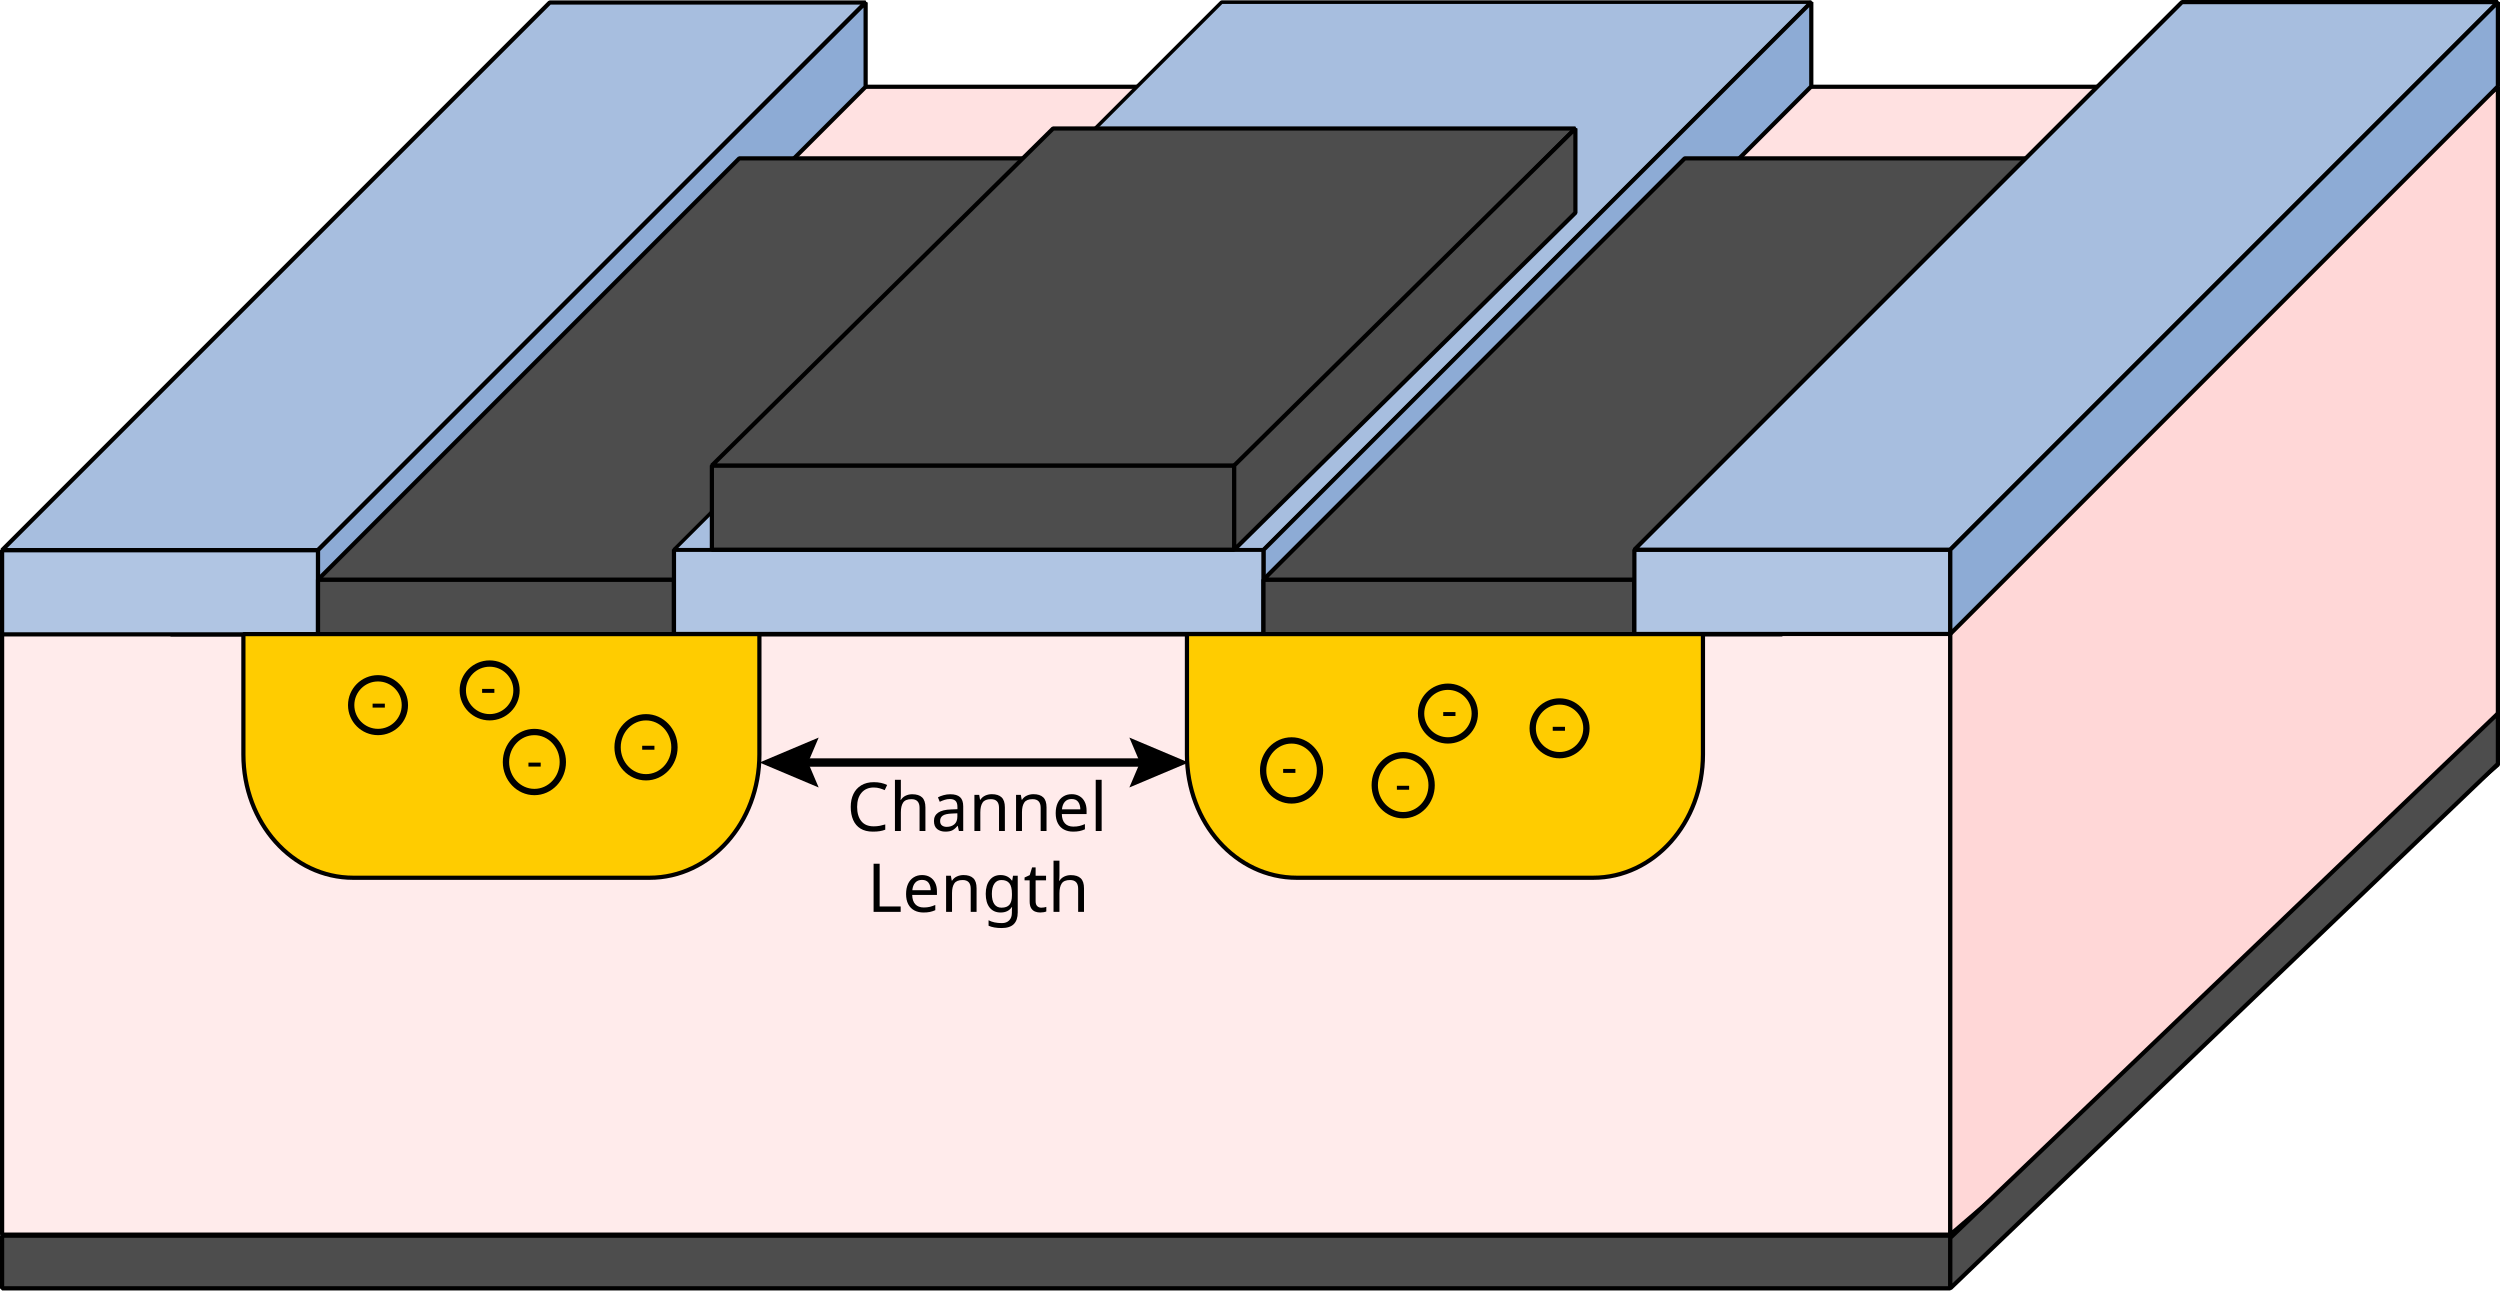
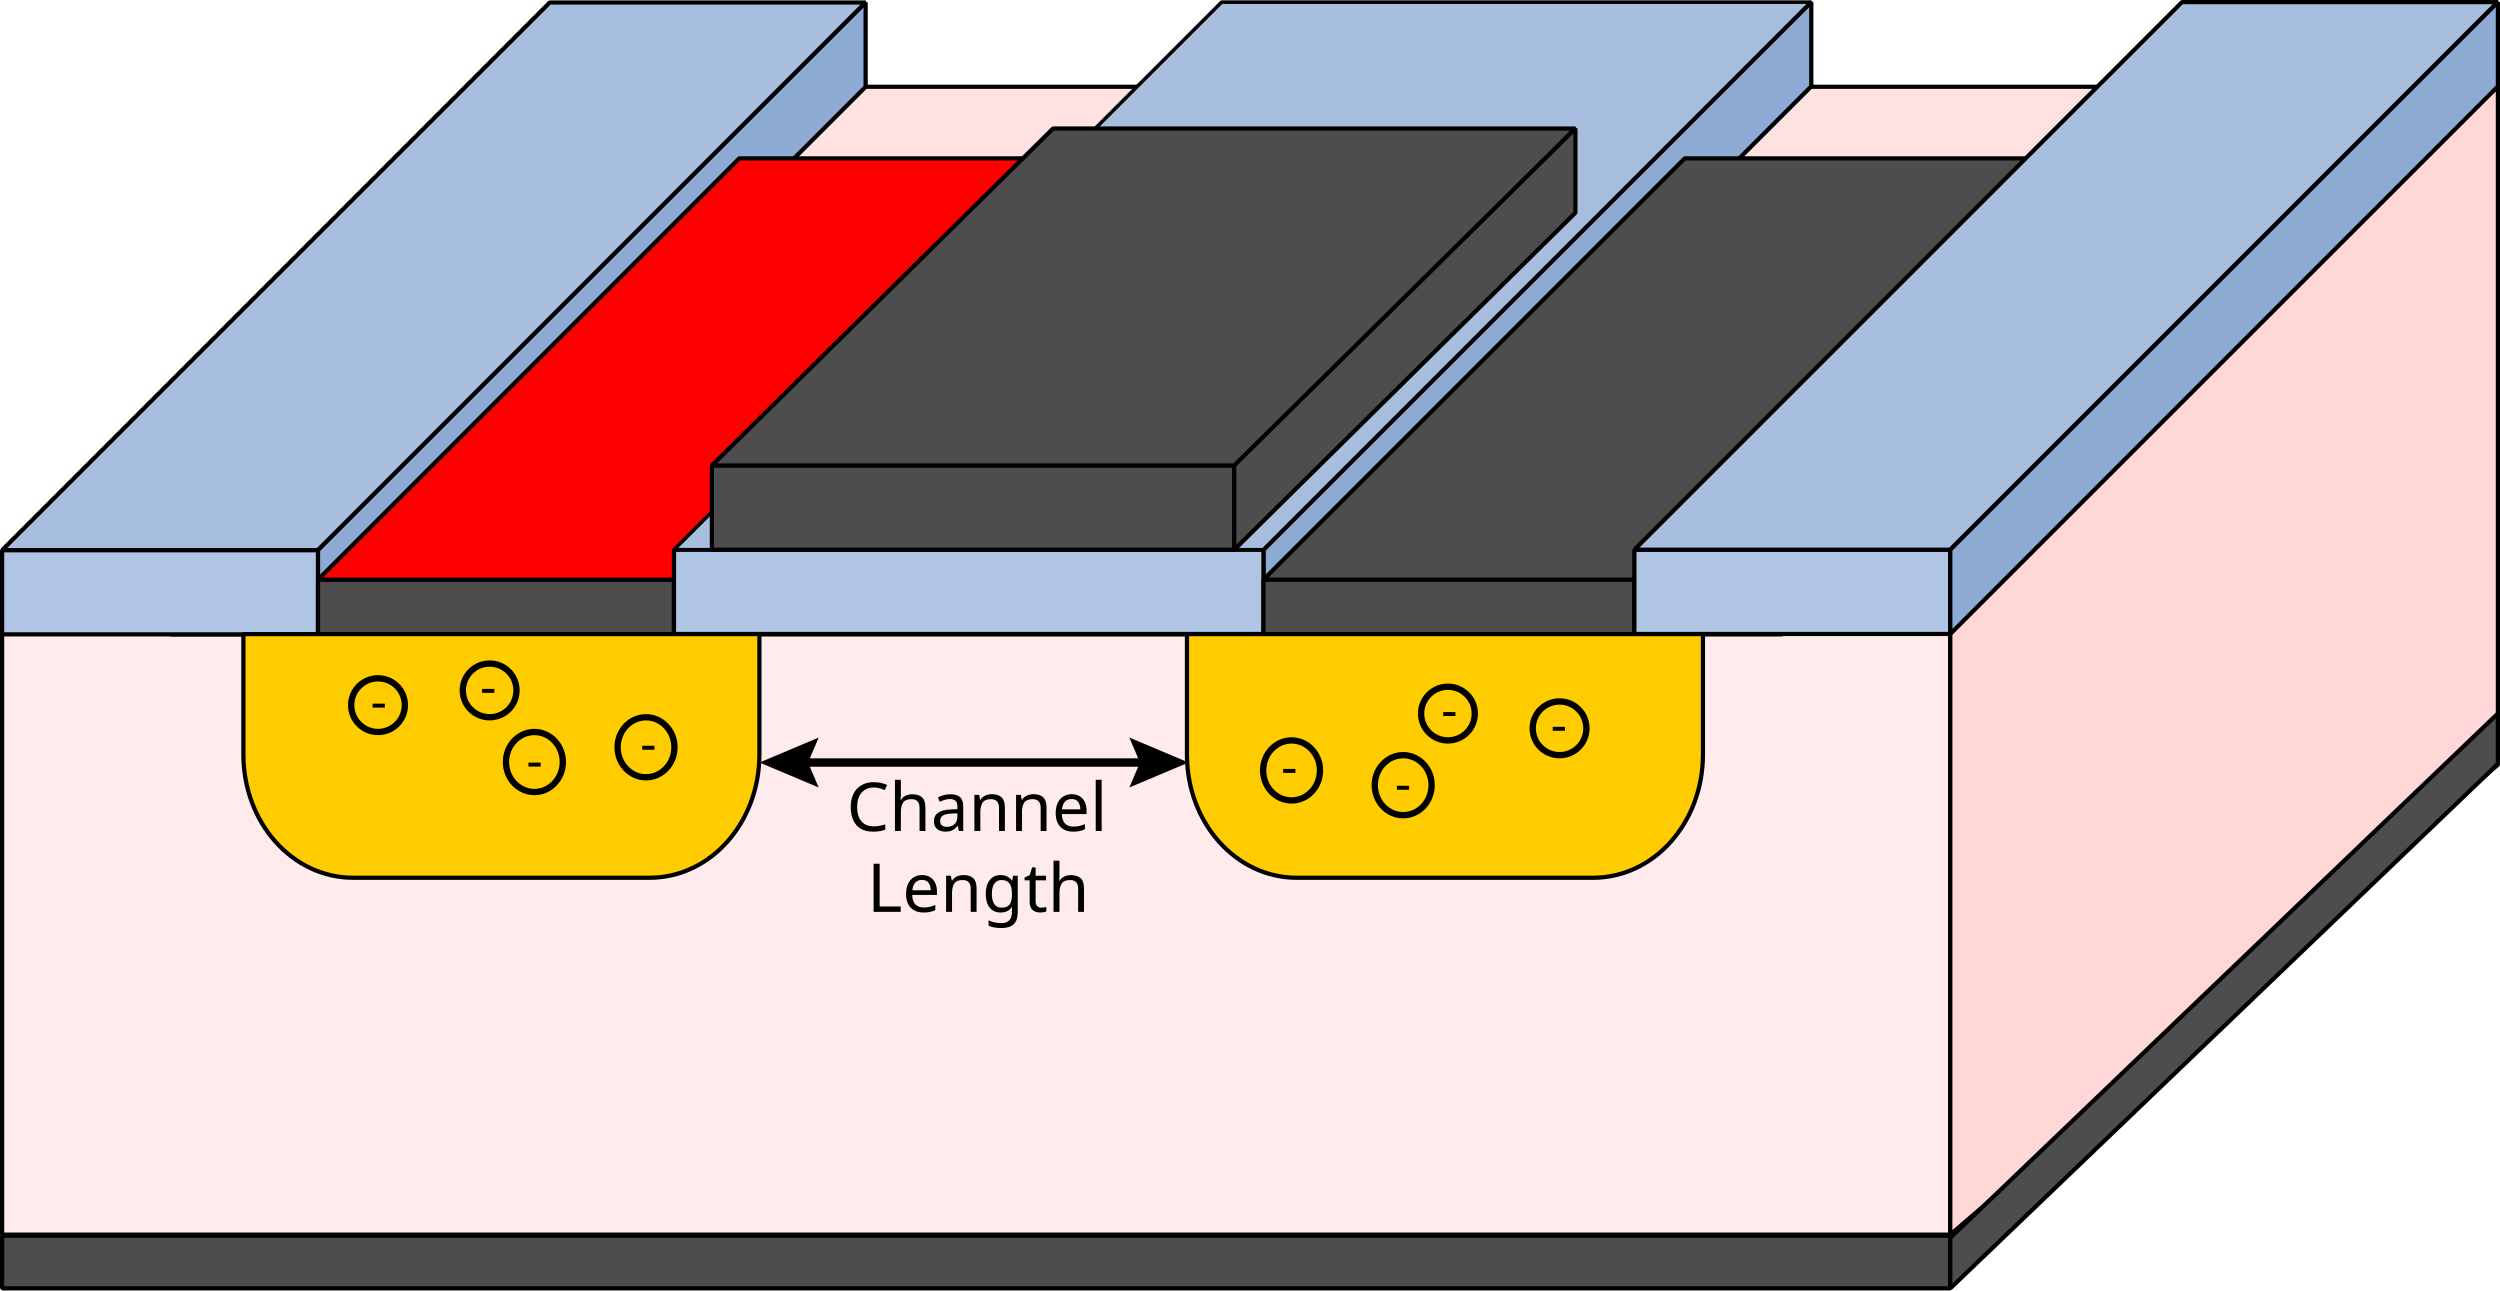
<svg xmlns="http://www.w3.org/2000/svg" version="1.1" id="svg2464" width="1187" height="612.699" viewBox="-255.875 88.565 1187 612.699" overflow="visible" enable-background="new -255.875 88.565 1187 612.699" xml:space="preserve">
  <rect id="rect2480" x="-254.875" y="675.264" fill="#4D4D4D" stroke="#000000" stroke-width="2" stroke-linejoin="bevel" width="925" height="25" />
  <g id="g3343" transform="translate(-28,0)">
    <rect id="rect2478" x="-226.875" y="352.916" fill="#FFEBEB" stroke="#000000" stroke-width="2" stroke-linejoin="bevel" width="925" height="321.85" />
    <polygon id="rect3285" fill="#FFE1E1" stroke="#000000" stroke-width="2" stroke-linejoin="bevel" points="   -226.875,352.916 698.125,352.916 958.125,129.765 33.125,129.765  ">
	</polygon>
-     <polygon id="rect3271" fill="#FFD7D7" stroke="#000000" stroke-width="2" stroke-linejoin="bevel" points="   958.125,129.765 698.125,352.916 698.125,674.764 958.125,451.614  ">
+     <polygon id="rect3271" fill="#FFD7D7" stroke="#000000" stroke-width="2" stroke-linejoin="bevel" points="   958.125,129.765 698.125,352.916 698.125,674.764 958.125,451.615  ">
	</polygon>
  </g>
  <path id="rect3287" fill="#FFD42A" stroke="#000000" stroke-width="2" stroke-linejoin="bevel" d="  M25.125,189.765l-200,200h765l200-200H25.125z" />
  <g id="g3299" transform="translate(-28,0)">
    <rect id="rect3252" x="-226.875" y="349.764" fill="#B0C5E3" stroke="#000000" stroke-width="2" stroke-linejoin="bevel" width="150" height="40" />
    <polygon id="rect3254" fill="#A7BEDF" stroke="#000000" stroke-width="2" stroke-linejoin="bevel" points="   33.125,89.765 183.125,89.765 -76.875,349.764 -226.875,349.764  ">
	</polygon>
    <polygon id="rect3256" fill="#8DABD5" stroke="#000000" stroke-width="2" stroke-linejoin="bevel" points="   183.125,129.765 -76.875,389.764 -76.875,349.764 183.125,89.765  ">
	</polygon>
  </g>
  <g id="g2466" transform="translate(122,0)">
    <path id="rect2468" fill="#4D4D4D" stroke="#000000" stroke-width="2" stroke-linejoin="bevel" d="   M-226.875,363.764v26h168.976v-26H-226.875z" />
-     <path id="rect2470" fill="#4D4D4D" stroke="#000000" stroke-width="2" stroke-linejoin="bevel" d="   M-26.875,163.765l-200,200h168.976l200-200H-26.875z" />
+     <path id="rect2470" fill="#FF0000" stroke="#000000" stroke-width="2" stroke-linejoin="bevel" d="   M-26.875,163.765l-200,200h168.976l200-200H-26.875z" />
  </g>
  <g id="g3309" transform="translate(-34,0)">
    <rect id="rect3277" x="98.125" y="349.565" fill="#B0C5E3" stroke="#000000" stroke-width="2" stroke-linejoin="bevel" width="280" height="40" />
    <path id="rect3279" fill="#A7BEDF" stroke="#000000" stroke-width="1.682" stroke-linejoin="bevel" d="   M358.125,89.578l-260,260h280l260-260H358.125z" />
    <polygon id="rect3281" fill="#8DABD5" stroke="#000000" stroke-width="2" stroke-linejoin="bevel" points="   638.125,129.565 378.125,389.565 378.125,349.565 638.125,89.565  ">
	</polygon>
  </g>
  <g id="g2476" transform="translate(570.8987,0)">
    <path id="path2478" fill="#4D4D4D" stroke="#000000" stroke-width="2" stroke-linejoin="bevel" d="   M-226.875,363.764v26h176.031v-26H-226.875z" />
    <path id="path2480" fill="#4D4D4D" stroke="#000000" stroke-width="2" stroke-linejoin="bevel" d="   M-26.875,163.765l-200,200h175.741l200-200H-26.875z" />
  </g>
  <g id="g3304" transform="translate(-28,0)">
    <rect id="rect3265" x="548.125" y="349.565" fill="#B0C5E3" stroke="#000000" stroke-width="2" stroke-linejoin="bevel" width="150" height="40" />
    <polygon id="rect3267" fill="#A7BEDF" stroke="#000000" stroke-width="2" stroke-linejoin="bevel" points="   808.125,89.565 958.125,89.565 698.125,349.565 548.125,349.565  ">
	</polygon>
    <polygon id="rect3269" fill="#8DABD5" stroke="#000000" stroke-width="2" stroke-linejoin="bevel" points="   958.125,129.565 698.125,389.565 698.125,349.565 958.125,89.565  ">
	</polygon>
  </g>
-   <polygon id="rect3273" fill="#4D4D4D" stroke="#000000" stroke-width="2" stroke-linejoin="bevel" points="  930.125,427.317 670.125,676.323 670.125,700.264 930.125,451.259 ">
+   <polygon id="rect3273" fill="#4D4D4D" stroke="#000000" stroke-width="2" stroke-linejoin="bevel" points="  930.125,427.318 670.125,676.324 670.125,700.264 930.125,451.259 ">
</polygon>
  <g id="g3314" transform="translate(-16,-40)">
    <rect id="rect3316" x="98.125" y="349.565" fill="#4D4D4D" stroke="#000000" stroke-width="2" stroke-linejoin="bevel" width="248" height="40" />
    <path id="path3318" fill="#4D4D4D" stroke="#000000" stroke-width="2" stroke-linejoin="bevel" d="   M260.125,189.578l-162,159.999h250l160-159.999H260.125z" />
    <path id="rect3320" fill="#4D4D4D" stroke="#000000" stroke-width="2" stroke-linejoin="bevel" d="   M508.125,189.578l-162,159.999v40l162-159.999V189.578z" />
  </g>
-   <path id="rect3348" fill="#FFCC00" stroke="#000000" stroke-width="2" stroke-linejoin="bevel" d="M-140.312,389.641v57.156  c0,32.434,23.25,58.528,52.146,58.528h140.68c28.896,0,52.174-26.1,52.174-58.528v-57.156H-140.312L-140.312,389.641z" />
-   <path id="path3353" fill="#FFCC00" stroke="#000000" stroke-width="2" stroke-linejoin="bevel" d="M307.688,389.641v57.156  c0,32.434,23.255,58.528,52.146,58.528h140.68c28.896,0,52.174-26.1,52.174-58.528v-57.156H307.688L307.688,389.641z" />
+   <path id="rect3348" fill="#FFCC00" stroke="#000000" stroke-width="2" stroke-linejoin="bevel" d="M-140.312,389.641v57.156  c0,32.435,23.25,58.528,52.146,58.528h140.68c28.896,0,52.174-26.101,52.174-58.528v-57.156H-140.312L-140.312,389.641z" />
+   <path id="path3353" fill="#FFCC00" stroke="#000000" stroke-width="2" stroke-linejoin="bevel" d="M307.688,389.641v57.156  c0,32.435,23.256,58.528,52.146,58.528h140.68c28.896,0,52.174-26.101,52.174-58.528v-57.156H307.688L307.688,389.641z" />
  <circle fill="none" stroke="#000000" stroke-width="3" cx="-76.39" cy="423.368" r="12.75" />
  <ellipse fill="none" stroke="#000000" stroke-width="3" cx="-2.144" cy="450.368" rx="13.499" ry="14.249" />
  <circle fill="none" stroke="#000000" stroke-width="3" cx="-23.39" cy="416.368" r="12.75" />
  <ellipse fill="none" stroke="#000000" stroke-width="3" cx="50.856" cy="443.368" rx="13.499" ry="14.249" />
-   <text transform="matrix(1 0 0 1 -79.918 430.03)" font-family="'Myriad-Roman'" font-size="24">-</text>
-   <text transform="matrix(1 0 0 1 48.082 450.03)" font-family="'Myriad-Roman'" font-size="24">-</text>
-   <text transform="matrix(1 0 0 1 -27.918 423.03)" font-family="'Myriad-Roman'" font-size="24">-</text>
-   <text transform="matrix(1 0 0 1 -5.918 458.03)" font-family="'Myriad-Roman'" font-size="24">-</text>
+   <text transform="matrix(1 0 0 1 -79.918 430.0306)" font-family="'Myriad-Roman'" font-size="24">-</text>
+   <text transform="matrix(1 0 0 1 48.082 450.0306)" font-family="'Myriad-Roman'" font-size="24">-</text>
+   <text transform="matrix(1 0 0 1 -27.918 423.0306)" font-family="'Myriad-Roman'" font-size="24">-</text>
+   <text transform="matrix(1 0 0 1 -5.918 458.0306)" font-family="'Myriad-Roman'" font-size="24">-</text>
  <g>
    <g>
-       <line fill="#FF0000" x1="289.334" y1="450.61" x2="123.843" y2="450.61" />
-       <polygon fill="#FF0000" points="126.09,447.647 124.832,450.61 126.09,453.573 119.067,450.61   " />
-       <polygon fill="#FF0000" points="287.087,453.573 288.346,450.61 287.087,447.647 294.109,450.61   " />
+       <line fill="#FF0000" x1="289.334" y1="450.611" x2="123.843" y2="450.611" />
+       <polygon fill="#FF0000" points="126.09,447.648 124.832,450.611 126.09,453.574 119.067,450.611   " />
+       <polygon fill="#FF0000" points="287.087,453.574 288.346,450.611 287.087,447.648 294.109,450.611   " />
    </g>
    <g>
-       <line fill="none" stroke="#000000" stroke-width="4" stroke-linejoin="bevel" x1="289.334" y1="450.61" x2="123.843" y2="450.61" />
-       <polygon points="132.83,438.76 127.797,450.61 132.83,462.464 104.741,450.61   " />
-       <polygon points="280.347,462.46 285.379,450.61 280.347,438.757 308.436,450.61   " />
+       <line fill="none" stroke="#000000" stroke-width="4" stroke-linejoin="bevel" x1="289.334" y1="450.611" x2="123.843" y2="450.611" />
+       <polygon points="132.83,438.76 127.797,450.611 132.83,462.464 104.741,450.611   " />
+       <polygon points="280.347,462.46 285.379,450.611 280.347,438.757 308.436,450.611   " />
    </g>
  </g>
-   <text transform="matrix(1 0 0 1 146.1016 483.113)">
-     <tspan x="0" y="0" font-family="'Lato-Regular'" font-size="32">Channel</tspan>
-     <tspan x="9.696" y="38.4" font-family="'Lato-Regular'" font-size="32">Length</tspan>
-   </text>
+   <text transform="matrix(1 0 0 1 146.1016 483.1136)" font-family="'Lato-Regular'" font-size="32">Channel</text>
+   <text transform="matrix(1 0 0 1 155.7974 521.513)" font-family="'Lato-Regular'" font-size="32">Length</text>
  <circle fill="none" stroke="#000000" stroke-width="3" cx="484.605" cy="434.368" r="12.75" />
  <ellipse fill="none" stroke="#000000" stroke-width="3" cx="410.358" cy="461.368" rx="13.499" ry="14.249" />
  <circle fill="none" stroke="#000000" stroke-width="3" cx="431.605" cy="427.368" r="12.75" />
  <ellipse fill="none" stroke="#000000" stroke-width="3" cx="357.358" cy="454.368" rx="13.499" ry="14.249" />
-   <text transform="matrix(-1 0 0 1 488.1328 441.03)" font-family="'Myriad-Roman'" font-size="24">-</text>
-   <text transform="matrix(-1 0 0 1 360.1328 461.03)" font-family="'Myriad-Roman'" font-size="24">-</text>
-   <text transform="matrix(-1 0 0 1 436.1328 434.03)" font-family="'Myriad-Roman'" font-size="24">-</text>
-   <text transform="matrix(-1 0 0 1 414.1328 469.03)" font-family="'Myriad-Roman'" font-size="24">-</text>
+   <text transform="matrix(-1 0 0 1 488.1328 441.0306)" font-family="'Myriad-Roman'" font-size="24">-</text>
+   <text transform="matrix(-1 0 0 1 360.1328 461.0306)" font-family="'Myriad-Roman'" font-size="24">-</text>
+   <text transform="matrix(-1 0 0 1 436.1328 434.0306)" font-family="'Myriad-Roman'" font-size="24">-</text>
+   <text transform="matrix(-1 0 0 1 414.1328 469.0306)" font-family="'Myriad-Roman'" font-size="24">-</text>
</svg>
